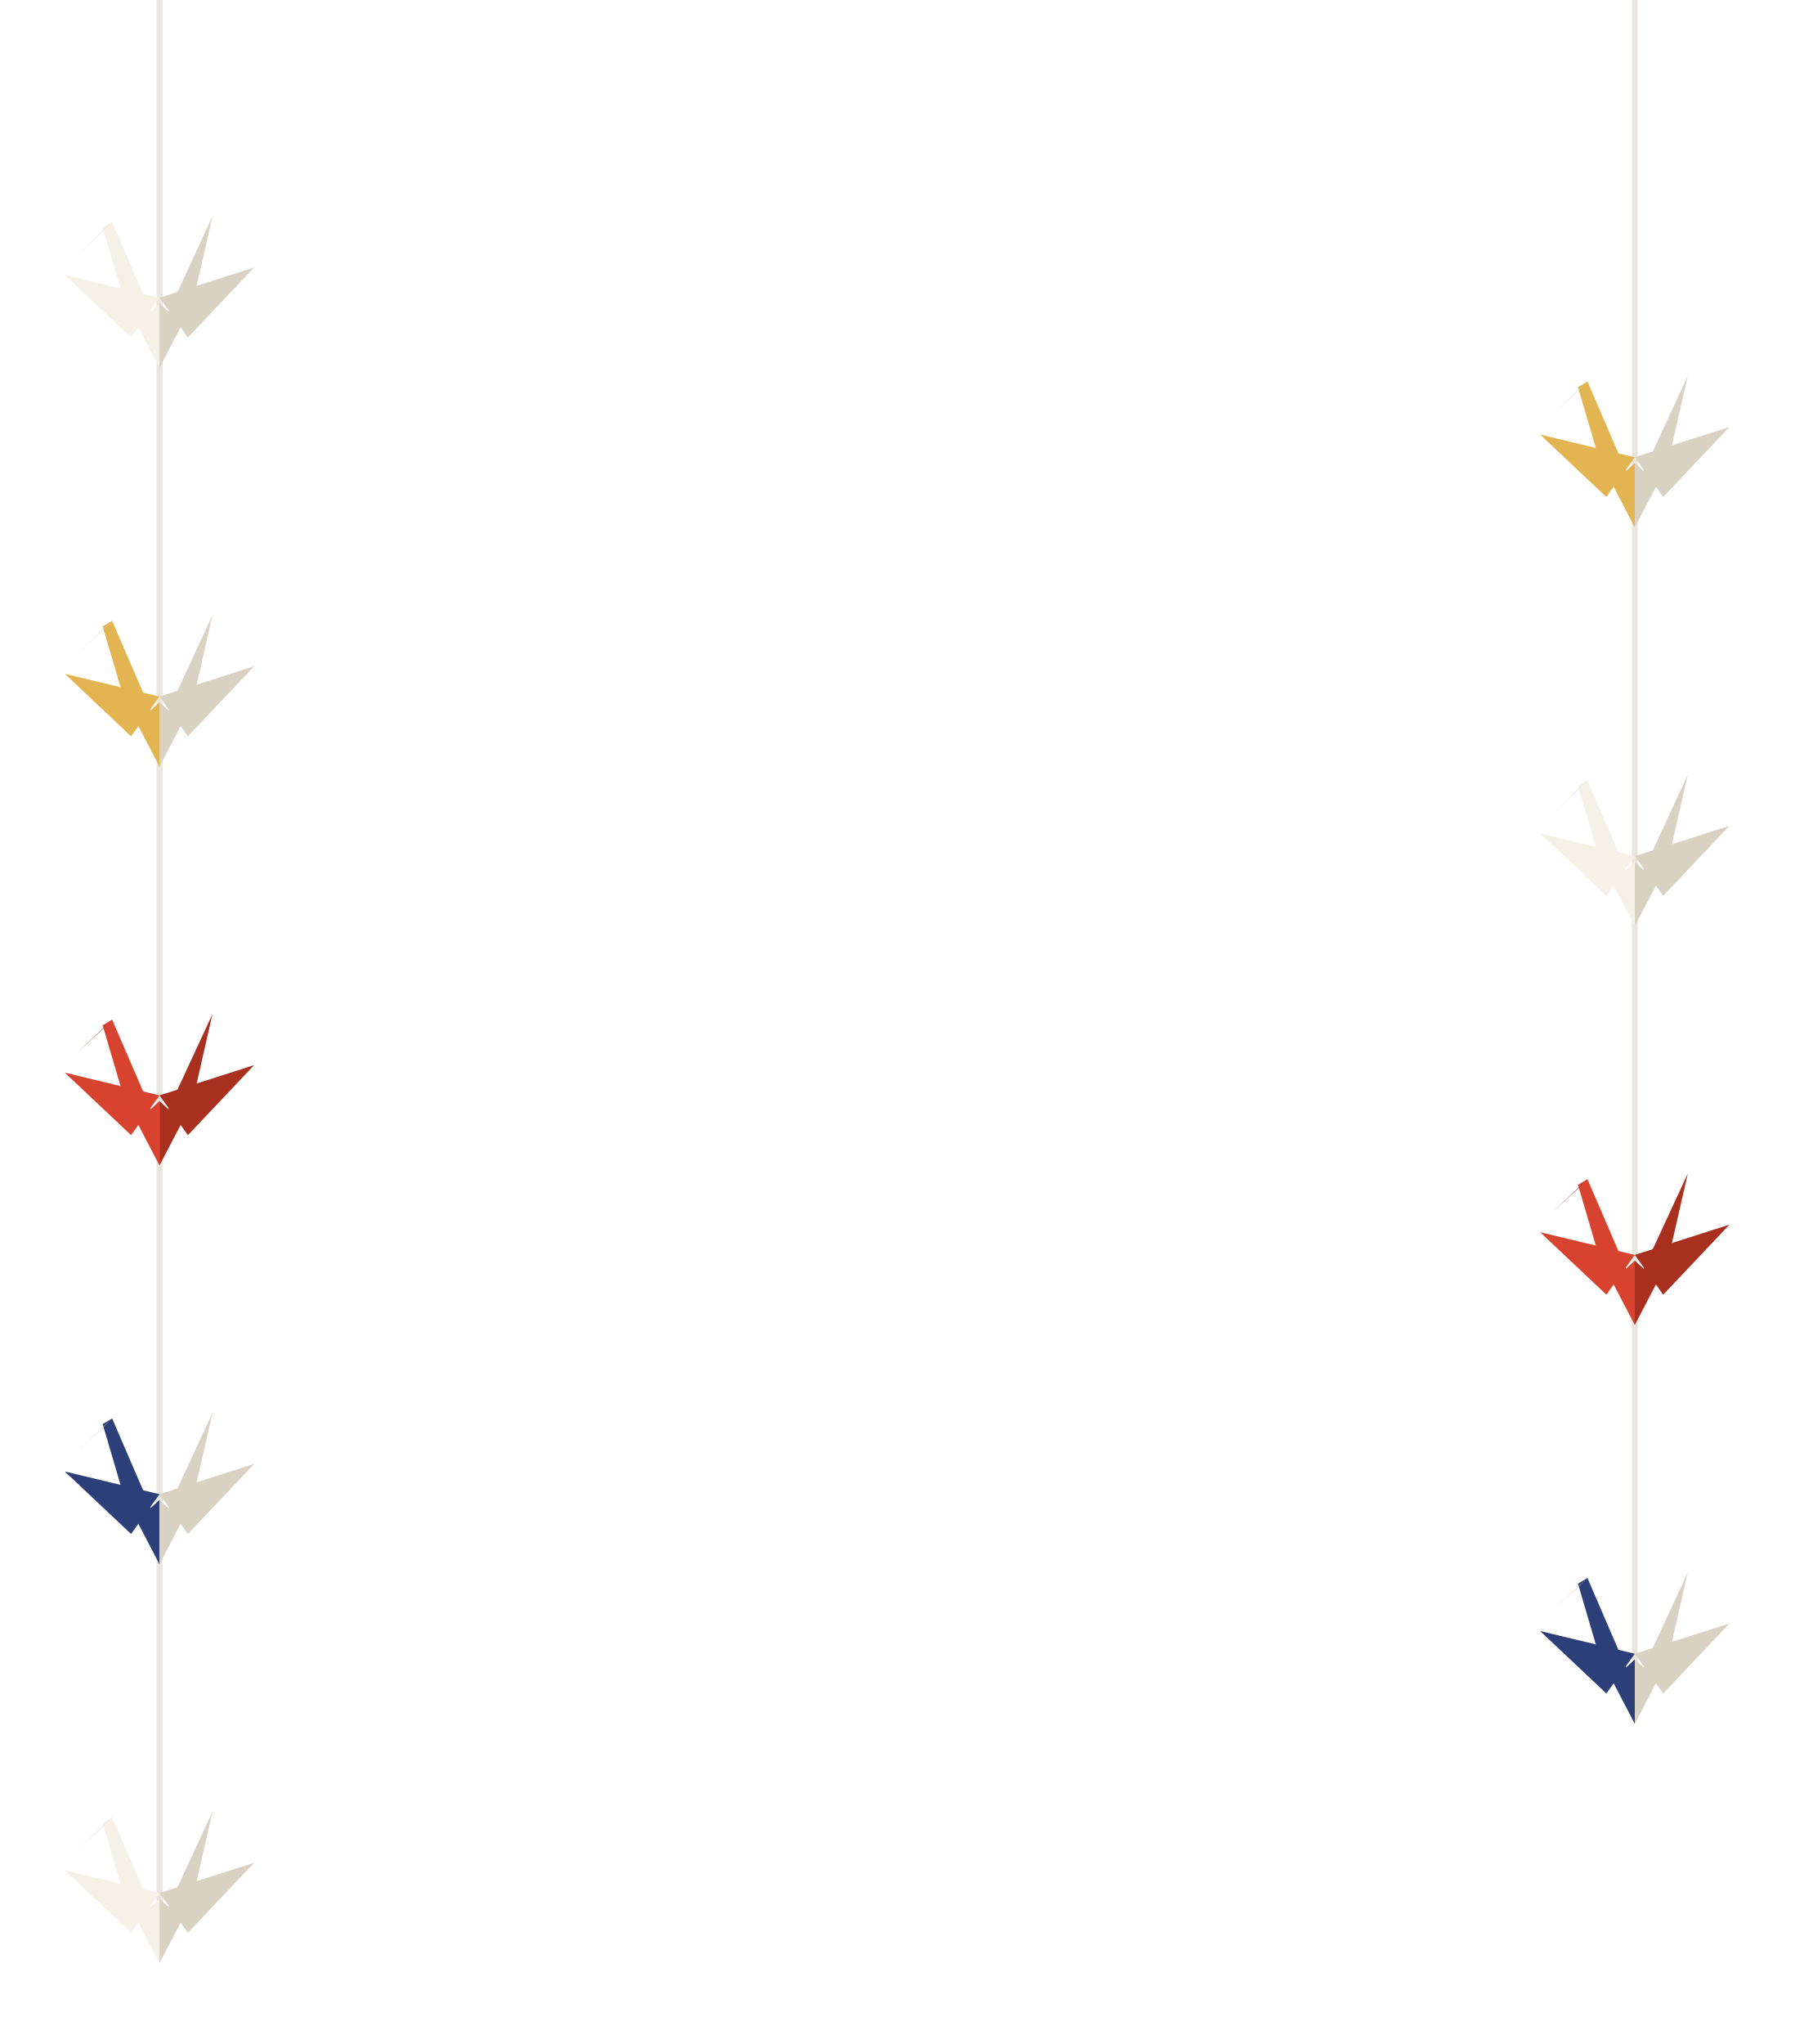
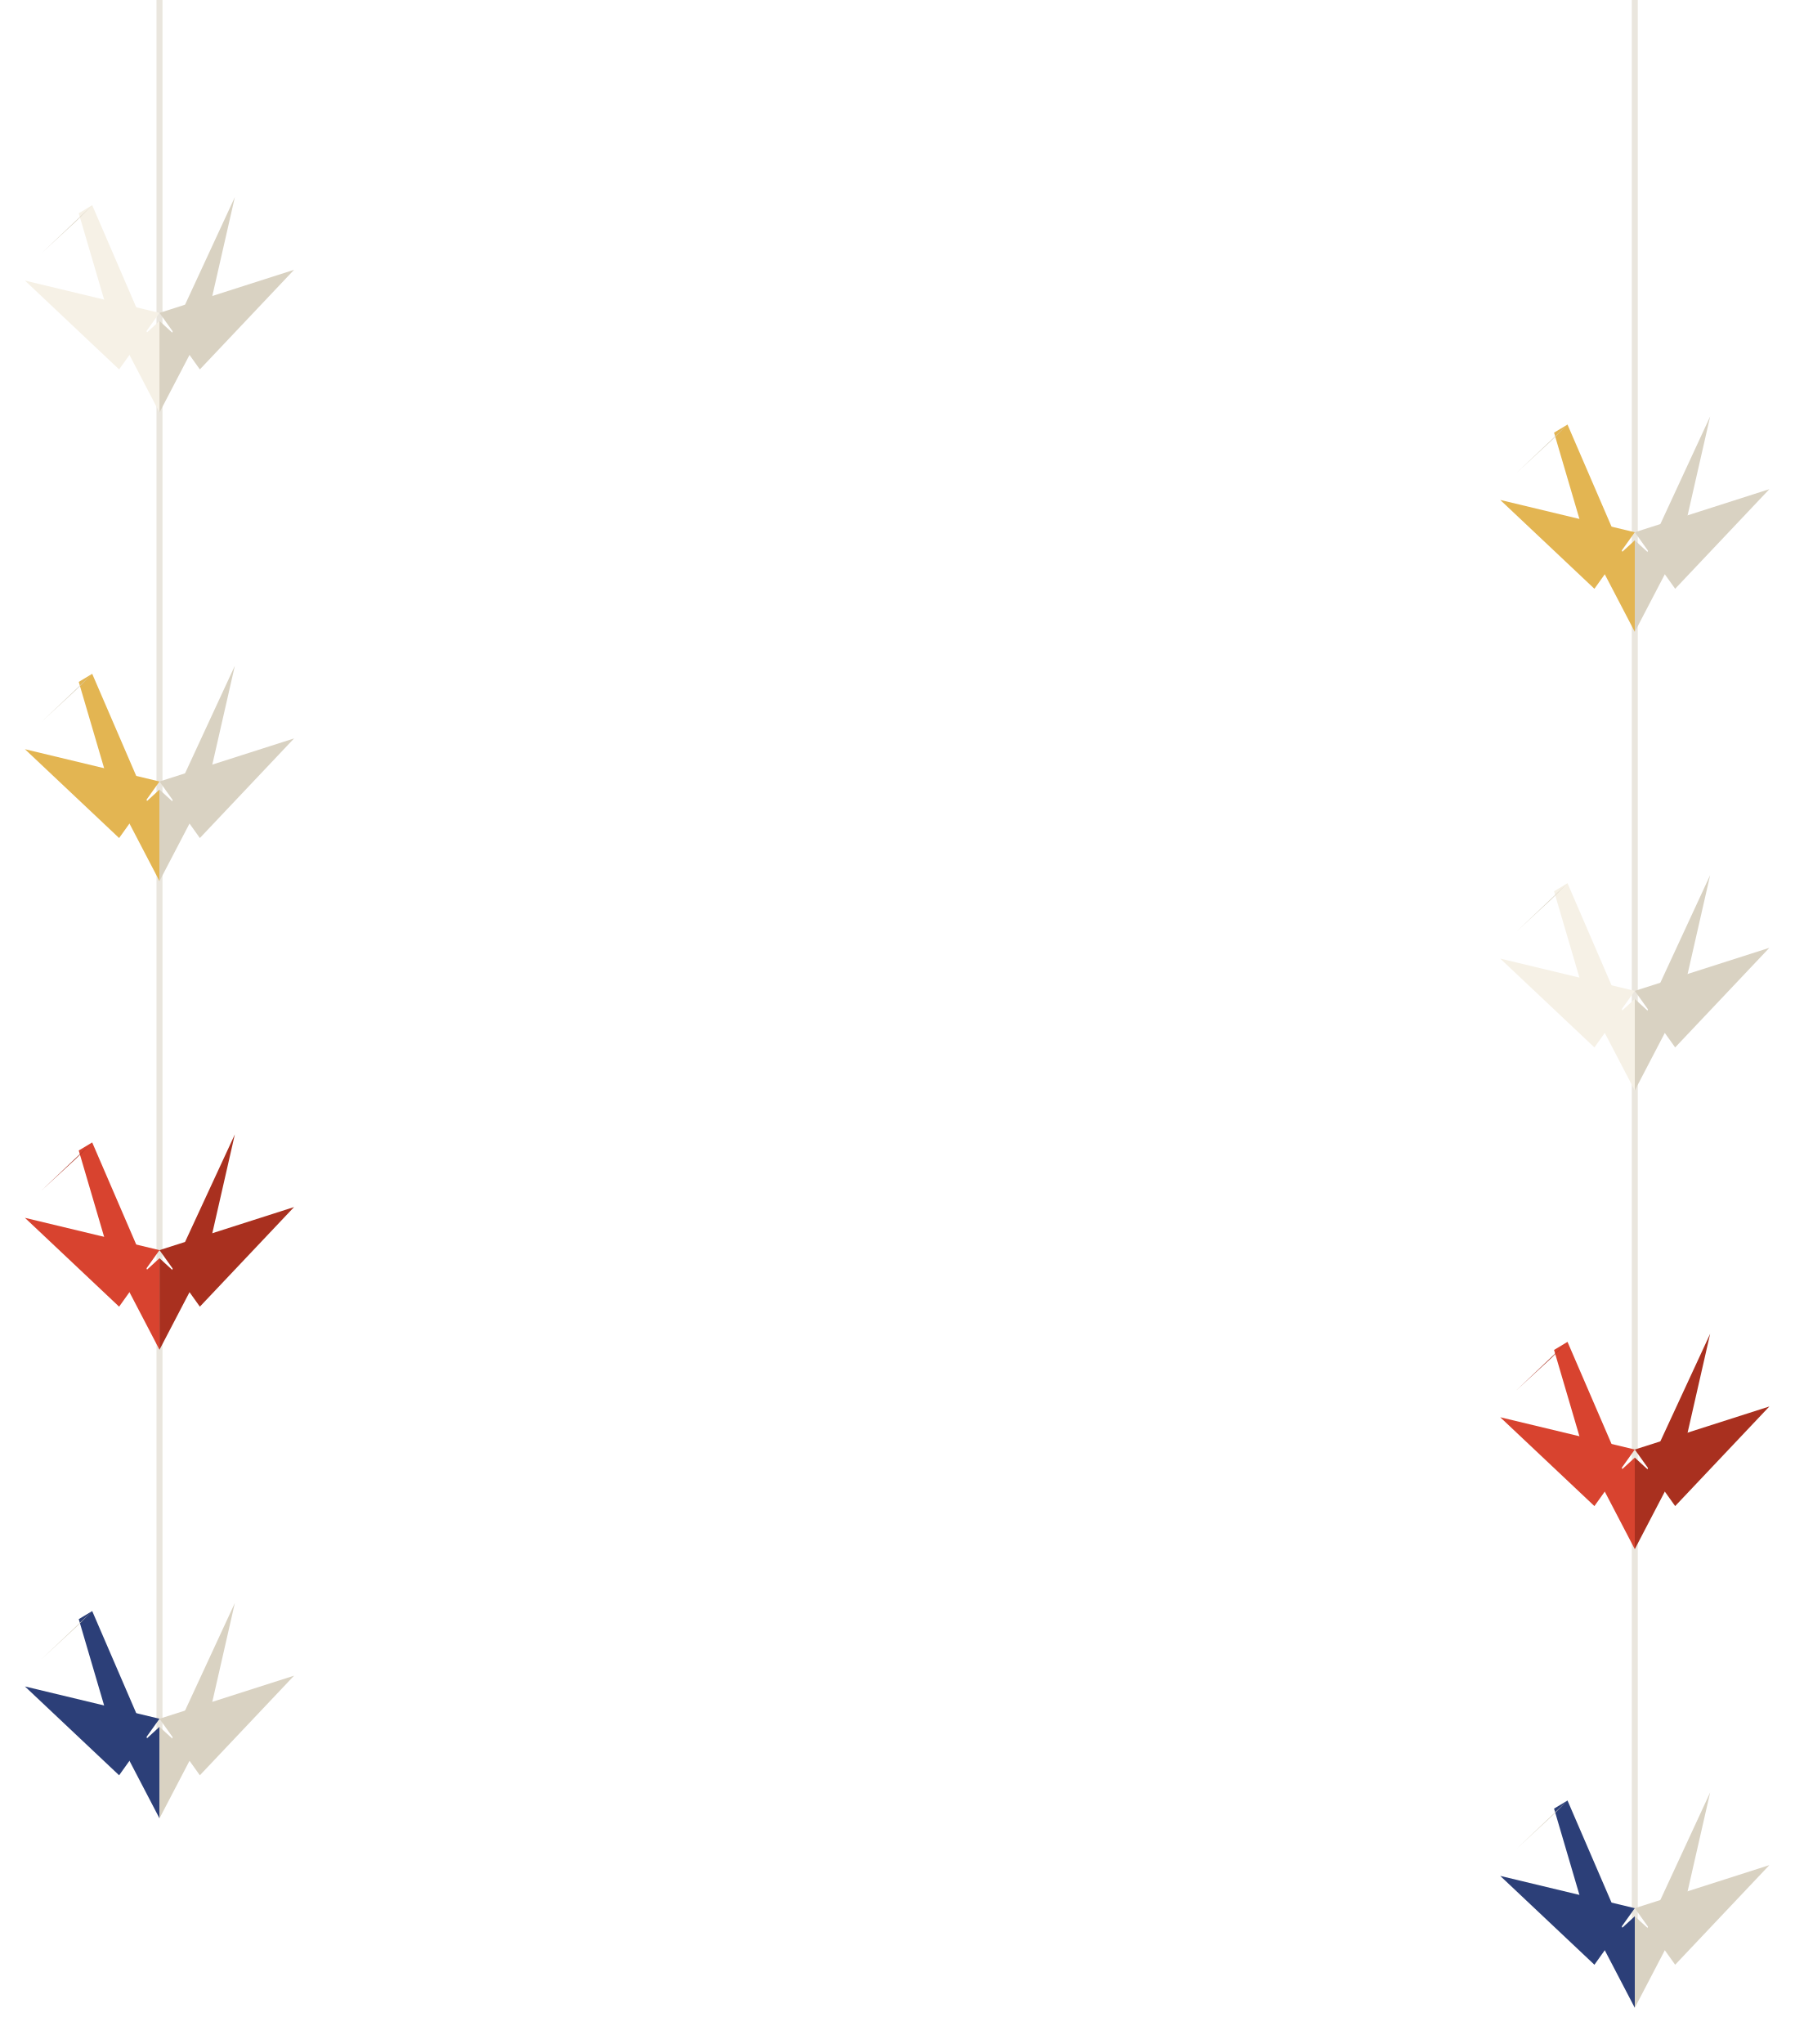
<svg xmlns="http://www.w3.org/2000/svg" viewBox="0 -10 360 410" width="360" height="410">
-   <rect x="31.4" y="-10" width="1.2" height="382" fill="#D9D2C2" opacity="0.55" />
-   <path d="M33.14 53.9L37.7 55.04L42.64 33.38Z" fill="#D9D2C2" />
-   <path d="M30.86 53.9L26.3 55.04L20.6 35.66L22.5 34.52Z" fill="#F6F1E6" />
-   <path d="M22.5 34.52L15.28 41.36L20.22 36.8Z" fill="#D9D2C2" />
-   <path d="M32 49.72L13 45.16L26.3 57.7Z" fill="#F6F1E6" />
-   <path d="M32 49.72L51 43.64L37.7 57.7Z" fill="#D9D2C2" />
-   <path d="M32 50.86L27.44 55.04L32 63.78Z" fill="#F6F1E6" />
-   <path d="M32 50.86L36.56 55.04L32 63.78Z" fill="#D9D2C2" />
-   <path d="M33.14 133.9L37.7 135.04L42.64 113.38Z" fill="#D9D2C2" />
-   <path d="M30.86 133.9L26.3 135.04L20.6 115.66L22.5 114.52Z" fill="#E3B552" />
-   <path d="M22.5 114.52L15.28 121.36L20.22 116.8Z" fill="#D9D2C2" />
-   <path d="M32 129.72L13 125.16L26.3 137.7Z" fill="#E3B552" />
-   <path d="M32 129.72L51 123.64L37.7 137.7Z" fill="#D9D2C2" />
-   <path d="M32 130.86L27.44 135.04L32 143.78Z" fill="#E3B552" />
-   <path d="M32 130.86L36.56 135.04L32 143.78Z" fill="#D9D2C2" />
-   <path d="M33.14 213.9L37.7 215.04L42.64 193.38Z" fill="#A9301F" />
-   <path d="M30.86 213.9L26.3 215.04L20.6 195.66L22.5 194.52Z" fill="#D8432F" />
-   <path d="M22.5 194.52L15.28 201.36L20.22 196.8Z" fill="#A9301F" />
-   <path d="M32 209.72L13 205.16L26.3 217.7Z" fill="#D8432F" />
-   <path d="M32 209.72L51 203.64L37.7 217.7Z" fill="#A9301F" />
-   <path d="M32 210.86L27.44 215.04L32 223.78Z" fill="#D8432F" />
-   <path d="M32 210.86L36.56 215.04L32 223.78Z" fill="#A9301F" />
-   <path d="M33.14 293.9L37.7 295.04L42.64 273.38Z" fill="#D9D2C2" />
-   <path d="M30.86 293.9L26.3 295.04L20.6 275.66L22.5 274.52Z" fill="#2C3F78" />
-   <path d="M22.5 274.52L15.28 281.36L20.22 276.8Z" fill="#D9D2C2" />
-   <path d="M32 289.72L13 285.16L26.3 297.7Z" fill="#2C3F78" />
-   <path d="M32 289.72L51 283.64L37.7 297.7Z" fill="#D9D2C2" />
-   <path d="M32 290.86L27.44 295.04L32 303.78Z" fill="#2C3F78" />
-   <path d="M32 290.86L36.56 295.04L32 303.78Z" fill="#D9D2C2" />
-   <path d="M33.14 373.9L37.7 375.04L42.64 353.38Z" fill="#D9D2C2" />
-   <path d="M30.86 373.9L26.3 375.04L20.6 355.66L22.5 354.52Z" fill="#F6F1E6" />
-   <path d="M22.5 354.52L15.28 361.36L20.22 356.8Z" fill="#D9D2C2" />
-   <path d="M32 369.72L13 365.16L26.3 377.7Z" fill="#F6F1E6" />
-   <path d="M32 369.72L51 363.64L37.7 377.7Z" fill="#D9D2C2" />
-   <path d="M32 370.86L27.44 375.04L32 383.78Z" fill="#F6F1E6" />
-   <path d="M32 370.86L36.56 375.04L32 383.78Z" fill="#D9D2C2" />
-   <rect x="327.4" y="-10" width="1.2" height="334" fill="#D9D2C2" opacity="0.55" />
-   <path d="M329.14 85.9L333.7 87.04L338.64 65.38Z" fill="#D9D2C2" />
-   <path d="M326.86 85.9L322.3 87.04L316.6 67.66L318.5 66.52Z" fill="#E3B552" />
-   <path d="M318.5 66.52L311.28 73.36L316.22 68.8Z" fill="#D9D2C2" />
-   <path d="M328 81.72L309 77.16L322.3 89.7Z" fill="#E3B552" />
-   <path d="M328 81.72L347 75.64L333.7 89.7Z" fill="#D9D2C2" />
-   <path d="M328 82.86L323.44 87.04L328 95.78Z" fill="#E3B552" />
-   <path d="M328 82.86L332.56 87.04L328 95.78Z" fill="#D9D2C2" />
-   <path d="M329.14 165.9L333.7 167.04L338.64 145.38Z" fill="#D9D2C2" />
-   <path d="M326.86 165.9L322.3 167.04L316.6 147.66L318.5 146.52Z" fill="#F6F1E6" />
-   <path d="M318.5 146.52L311.28 153.36L316.22 148.8Z" fill="#D9D2C2" />
-   <path d="M328 161.72L309 157.16L322.3 169.7Z" fill="#F6F1E6" />
-   <path d="M328 161.72L347 155.64L333.7 169.7Z" fill="#D9D2C2" />
-   <path d="M328 162.86L323.44 167.04L328 175.78Z" fill="#F6F1E6" />
-   <path d="M328 162.86L332.56 167.04L328 175.78Z" fill="#D9D2C2" />
-   <path d="M329.14 245.9L333.7 247.04L338.64 225.38Z" fill="#A9301F" />
-   <path d="M326.86 245.9L322.3 247.04L316.6 227.66L318.5 226.52Z" fill="#D8432F" />
-   <path d="M318.5 226.52L311.28 233.36L316.22 228.8Z" fill="#A9301F" />
-   <path d="M328 241.72L309 237.16L322.3 249.7Z" fill="#D8432F" />
-   <path d="M328 241.72L347 235.64L333.7 249.7Z" fill="#A9301F" />
-   <path d="M328 242.86L323.44 247.04L328 255.78Z" fill="#D8432F" />
-   <path d="M328 242.86L332.56 247.04L328 255.78Z" fill="#A9301F" />
-   <path d="M329.14 325.9L333.7 327.04L338.64 305.38Z" fill="#D9D2C2" />
-   <path d="M326.86 325.9L322.3 327.04L316.6 307.66L318.5 306.52Z" fill="#2C3F78" />
-   <path d="M318.5 306.52L311.28 313.36L316.22 308.8Z" fill="#D9D2C2" />
-   <path d="M328 321.72L309 317.16L322.3 329.7Z" fill="#2C3F78" />
-   <path d="M328 321.72L347 315.64L333.7 329.7Z" fill="#D9D2C2" />
-   <path d="M328 322.86L323.44 327.04L328 335.78Z" fill="#2C3F78" />
-   <path d="M328 322.86L332.56 327.04L328 335.78Z" fill="#D9D2C2" />
+   <rect x="31.4" y="-10" width="1.2" height="348" fill="#D9D2C2" opacity="0.55" />
+   <path d="M33.62 58.7L40.1 60.32L47.12 29.54Z" fill="#D9D2C2" />
+   <path d="M30.38 58.7L23.9 60.32L15.8 32.78L18.5 31.16Z" fill="#F6F1E6" />
+   <path d="M18.5 31.16L8.24 40.88L15.26 34.4Z" fill="#D9D2C2" />
+   <path d="M32 52.76L5 46.28L23.9 64.1Z" fill="#F6F1E6" />
+   <path d="M32 52.76L59 44.12L40.1 64.1Z" fill="#D9D2C2" />
+   <path d="M32 54.38L25.52 60.32L32 72.74Z" fill="#F6F1E6" />
+   <path d="M32 54.38L38.48 60.32L32 72.74Z" fill="#D9D2C2" />
+   <path d="M33.62 152.7L40.1 154.32L47.12 123.54Z" fill="#D9D2C2" />
+   <path d="M30.38 152.7L23.9 154.32L15.8 126.78L18.5 125.16Z" fill="#E3B552" />
+   <path d="M18.5 125.16L8.24 134.88L15.26 128.4Z" fill="#D9D2C2" />
+   <path d="M32 146.76L5 140.28L23.9 158.1Z" fill="#E3B552" />
+   <path d="M32 146.76L59 138.12L40.1 158.1Z" fill="#D9D2C2" />
+   <path d="M32 148.38L25.52 154.32L32 166.74Z" fill="#E3B552" />
+   <path d="M32 148.38L38.48 154.32L32 166.74Z" fill="#D9D2C2" />
+   <path d="M33.62 246.7L40.1 248.32L47.12 217.54Z" fill="#A9301F" />
+   <path d="M30.38 246.7L23.9 248.32L15.8 220.78L18.5 219.16Z" fill="#D8432F" />
+   <path d="M18.5 219.16L8.24 228.88L15.26 222.4Z" fill="#A9301F" />
+   <path d="M32 240.76L5 234.28L23.9 252.1Z" fill="#D8432F" />
+   <path d="M32 240.76L59 232.12L40.1 252.1Z" fill="#A9301F" />
+   <path d="M32 242.38L25.52 248.32L32 260.74Z" fill="#D8432F" />
+   <path d="M32 242.38L38.48 248.32L32 260.74Z" fill="#A9301F" />
+   <path d="M33.62 340.7L40.1 342.32L47.12 311.54Z" fill="#D9D2C2" />
+   <path d="M30.38 340.7L23.9 342.32L15.8 314.78L18.5 313.16Z" fill="#2C3F78" />
+   <path d="M18.5 313.16L8.24 322.88L15.26 316.4Z" fill="#D9D2C2" />
+   <path d="M32 334.76L5 328.28L23.9 346.1Z" fill="#2C3F78" />
+   <path d="M32 334.76L59 326.12L40.1 346.1Z" fill="#D9D2C2" />
+   <path d="M32 336.38L25.52 342.32L32 354.74Z" fill="#2C3F78" />
+   <path d="M32 336.38L38.48 342.32L32 354.74Z" fill="#D9D2C2" />
+   <rect x="327.4" y="-10" width="1.2" height="386" fill="#D9D2C2" opacity="0.55" />
+   <path d="M329.62 102.7L336.1 104.32L343.12 73.54Z" fill="#D9D2C2" />
+   <path d="M326.38 102.7L319.9 104.32L311.8 76.78L314.5 75.16Z" fill="#E3B552" />
+   <path d="M314.5 75.16L304.24 84.88L311.26 78.4Z" fill="#D9D2C2" />
+   <path d="M328 96.76L301 90.28L319.9 108.1Z" fill="#E3B552" />
+   <path d="M328 96.76L355 88.12L336.1 108.1Z" fill="#D9D2C2" />
+   <path d="M328 98.38L321.52 104.32L328 116.74Z" fill="#E3B552" />
+   <path d="M328 98.38L334.48 104.32L328 116.74Z" fill="#D9D2C2" />
+   <path d="M329.62 194.7L336.1 196.32L343.12 165.54Z" fill="#D9D2C2" />
+   <path d="M326.38 194.7L319.9 196.32L311.8 168.78L314.5 167.16Z" fill="#F6F1E6" />
+   <path d="M314.5 167.16L304.24 176.88L311.26 170.4Z" fill="#D9D2C2" />
+   <path d="M328 188.76L301 182.28L319.9 200.1Z" fill="#F6F1E6" />
+   <path d="M328 188.76L355 180.12L336.1 200.1Z" fill="#D9D2C2" />
+   <path d="M328 190.38L321.52 196.32L328 208.74Z" fill="#F6F1E6" />
+   <path d="M328 190.38L334.48 196.32L328 208.74Z" fill="#D9D2C2" />
+   <path d="M329.62 286.7L336.1 288.32L343.12 257.54Z" fill="#A9301F" />
+   <path d="M326.38 286.7L319.9 288.32L311.8 260.78L314.5 259.16Z" fill="#D8432F" />
+   <path d="M314.5 259.16L304.24 268.88L311.26 262.4Z" fill="#A9301F" />
+   <path d="M328 280.76L301 274.28L319.9 292.1Z" fill="#D8432F" />
+   <path d="M328 280.76L355 272.12L336.1 292.1Z" fill="#A9301F" />
+   <path d="M328 282.38L321.52 288.32L328 300.74Z" fill="#D8432F" />
+   <path d="M328 282.38L334.48 288.32L328 300.74Z" fill="#A9301F" />
+   <path d="M329.62 378.7L336.1 380.32L343.12 349.54Z" fill="#D9D2C2" />
+   <path d="M326.38 378.7L319.9 380.32L311.8 352.78L314.5 351.16Z" fill="#2C3F78" />
+   <path d="M314.5 351.16L304.24 360.88L311.26 354.4Z" fill="#D9D2C2" />
+   <path d="M328 372.76L301 366.28L319.9 384.1Z" fill="#2C3F78" />
+   <path d="M328 372.76L355 364.12L336.1 384.1Z" fill="#D9D2C2" />
+   <path d="M328 374.38L321.52 380.32L328 392.74Z" fill="#2C3F78" />
+   <path d="M328 374.38L334.48 380.32L328 392.74Z" fill="#D9D2C2" />
</svg>
